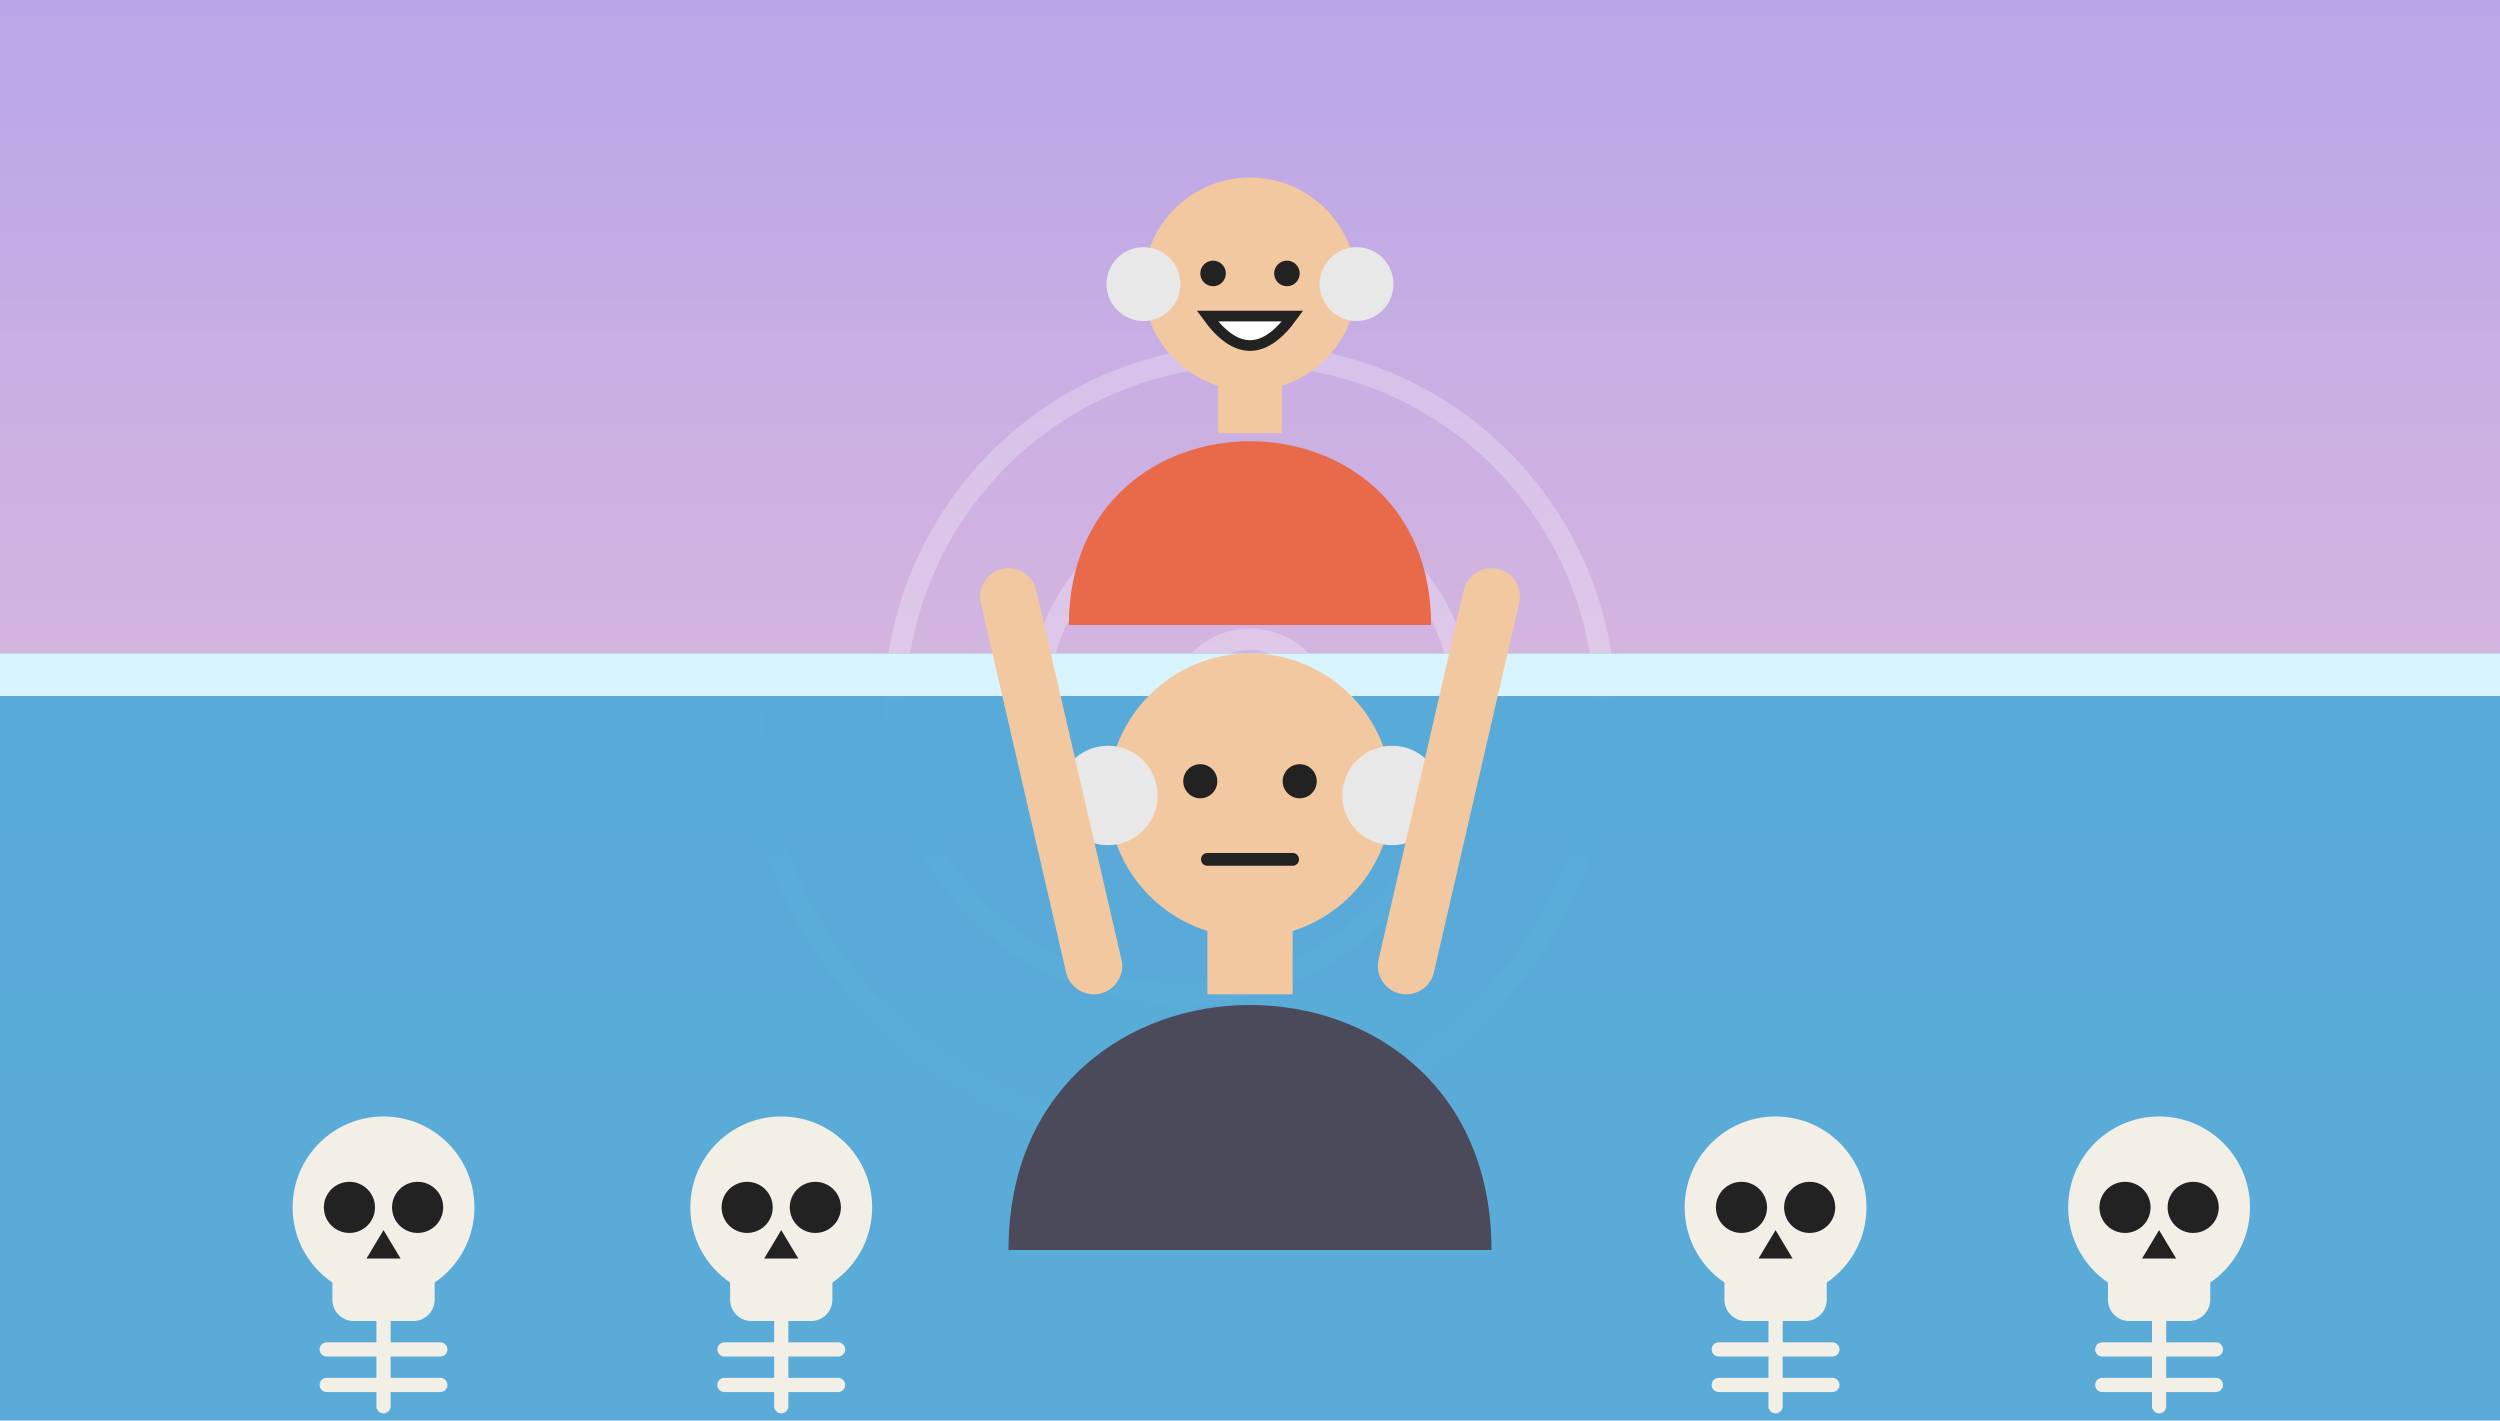
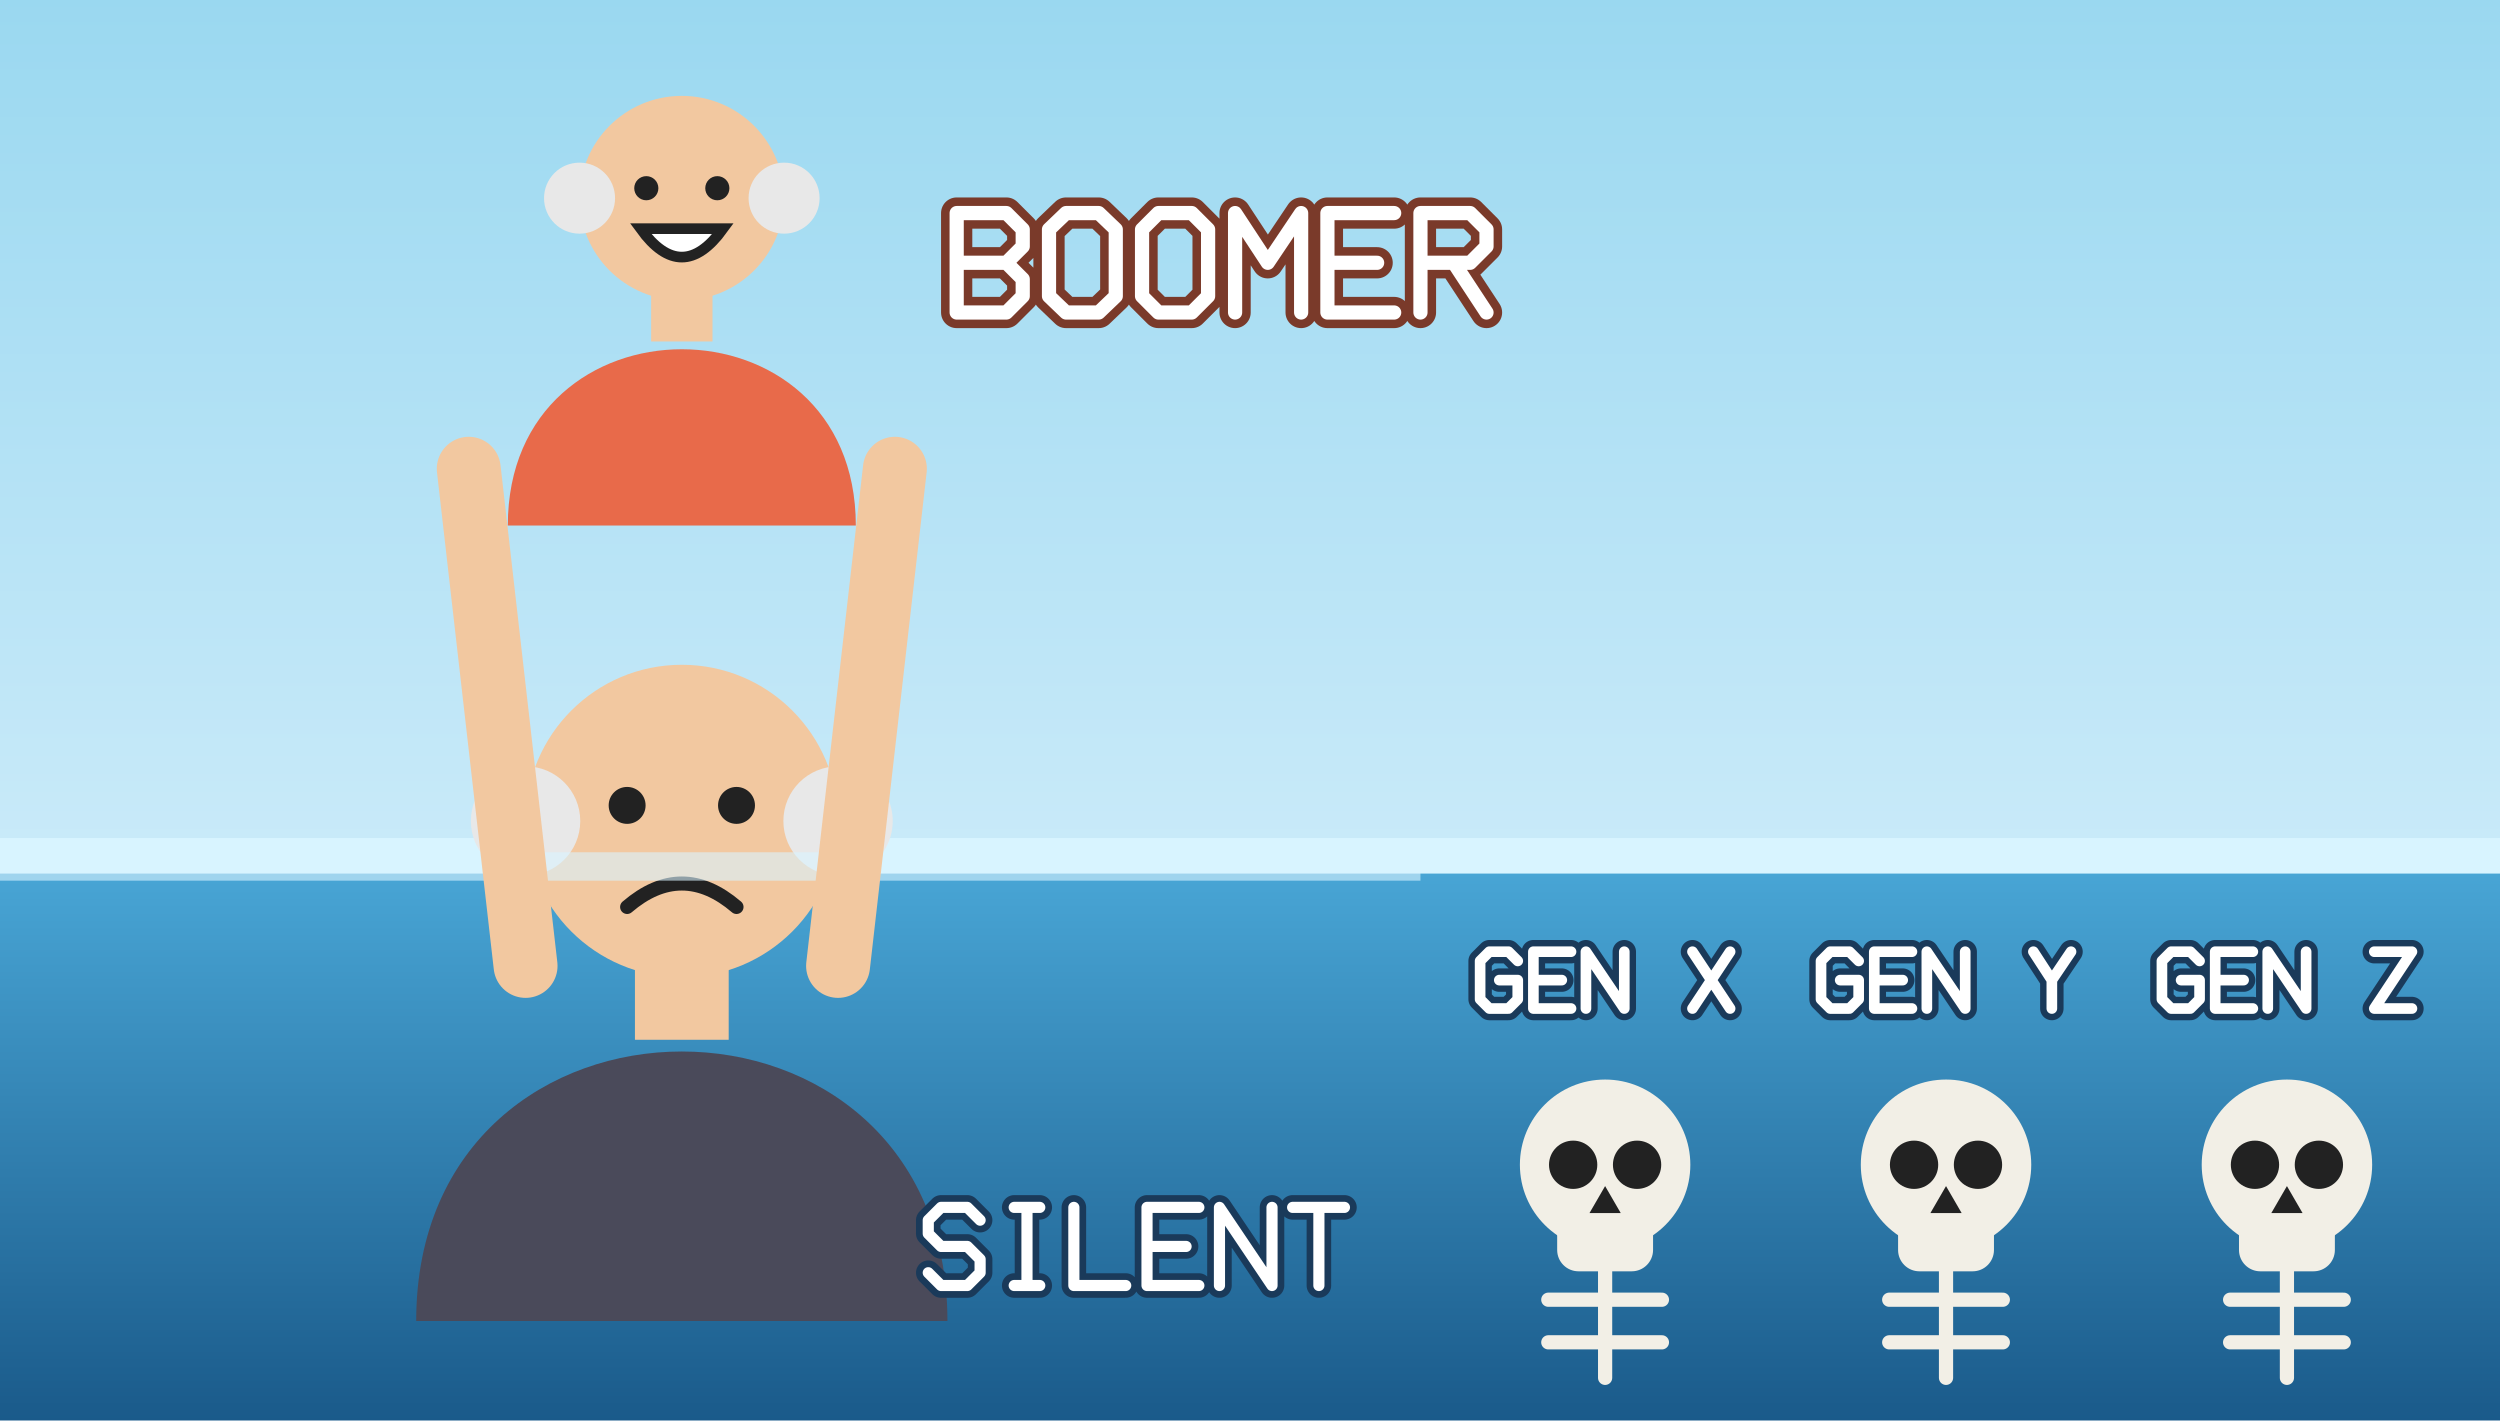
<svg xmlns="http://www.w3.org/2000/svg" viewBox="0 0 352 200" width="352" height="200">
  <defs>
    <linearGradient id="bg" x1="0" y1="0" x2="0" y2="1">
-       <stop offset="0.00" stop-color="#b9a6e8" stop-opacity="1" />
-       <stop offset="1.00" stop-color="#f4c6d6" stop-opacity="1" />
+       <stop offset="0.00" stop-color="#9ad8f0" stop-opacity="1" />
+       <stop offset="1.00" stop-color="#e8f6ff" stop-opacity="1" />
+     </linearGradient>
+     <linearGradient id="water" x1="0" y1="0" x2="0" y2="1">
+       <stop offset="0.00" stop-color="#4aa8d8" stop-opacity="1" />
+       <stop offset="1.00" stop-color="#1a5a8a" stop-opacity="1" />
    </linearGradient>
  </defs>
  <rect x="0" y="0" width="352" height="200" fill="url(#bg)" />
-   <path d="M176 100 m-10 0 a10 10 0 1 1 20 0 a20 20 0 1 1 -40 0 a30 30 0 1 1 60 0 a40 40 0 1 1 -80 0 a50 50 0 1 1 100 0 a60 60 0 1 1 -120 0" fill="none" stroke="#ffffff" stroke-width="3" stroke-linecap="round" stroke-linejoin="round" opacity="0.25" />
-   <rect x="0" y="92" width="352" height="108" fill="#4aa8d8" opacity="0.9" />
-   <rect x="0" y="92" width="352" height="6" fill="#d8f4ff" />
-   <path d="M142.0 176.0 C 142.0 130.0 210.0 130.0 210.0 176.0 Z" fill="#4a4a5a" />
-   <rect x="170.0" y="128.0" width="12.0" height="12.0" fill="#f2c8a0" />
-   <circle cx="176.0" cy="112.0" r="20.0" fill="#f2c8a0" />
-   <circle cx="156.0" cy="112.0" r="7.0" fill="#e8e8e8" />
-   <circle cx="196.0" cy="112.0" r="7.0" fill="#e8e8e8" />
-   <circle cx="169.0" cy="110.0" r="2.4" fill="#222" />
-   <circle cx="183.0" cy="110.0" r="2.4" fill="#222" />
-   <path d="M170.0 121.0 L 182.0 121.0" fill="none" stroke="#222" stroke-width="1.8" stroke-linecap="round" stroke-linejoin="round" />
-   <path d="M154 136 L142 84 M198 136 L210 84" fill="none" stroke="#f2c8a0" stroke-width="8" stroke-linecap="round" stroke-linejoin="round" />
-   <path d="M150.5 88.0 C 150.5 53.5 201.5 53.5 201.5 88.0 Z" fill="#e86a4a" />
-   <rect x="171.5" y="52.0" width="9.0" height="9.0" fill="#f2c8a0" />
-   <circle cx="176.0" cy="40.0" r="15.0" fill="#f2c8a0" />
-   <circle cx="161.0" cy="40.0" r="5.2" fill="#e8e8e8" />
-   <circle cx="191.0" cy="40.0" r="5.2" fill="#e8e8e8" />
-   <circle cx="170.8" cy="38.5" r="1.8" fill="#222" />
-   <circle cx="181.2" cy="38.5" r="1.8" fill="#222" />
-   <path d="M170.0 44.5 L 182.0 44.5 Q 176.0 52.8 170.0 44.5 Z" fill="#fff" stroke="#222" stroke-width="1.5" />
-   <circle cx="54.0" cy="170.0" r="12.8" fill="#f2efe6" />
-   <rect x="46.8" y="176.4" width="14.4" height="9.6" fill="#f2efe6" rx="3" />
-   <circle cx="49.2" cy="170.0" r="3.6" fill="#222" />
-   <circle cx="58.8" cy="170.0" r="3.6" fill="#222" />
-   <polygon points="54.0,173.2 51.6,177.2 56.4,177.2" fill="#222" />
-   <path d="M54 186 L54 198 M46 190 L62 190 M46 195 L62 195" fill="none" stroke="#f2efe6" stroke-width="2" stroke-linecap="round" stroke-linejoin="round" />
-   <circle cx="110.0" cy="170.0" r="12.8" fill="#f2efe6" />
-   <rect x="102.8" y="176.4" width="14.4" height="9.6" fill="#f2efe6" rx="3" />
-   <circle cx="105.2" cy="170.0" r="3.6" fill="#222" />
-   <circle cx="114.8" cy="170.0" r="3.6" fill="#222" />
-   <polygon points="110.0,173.2 107.6,177.2 112.4,177.2" fill="#222" />
-   <path d="M110 186 L110 198 M102 190 L118 190 M102 195 L118 195" fill="none" stroke="#f2efe6" stroke-width="2" stroke-linecap="round" stroke-linejoin="round" />
-   <circle cx="250.0" cy="170.0" r="12.8" fill="#f2efe6" />
-   <rect x="242.8" y="176.4" width="14.4" height="9.6" fill="#f2efe6" rx="3" />
-   <circle cx="245.2" cy="170.0" r="3.6" fill="#222" />
-   <circle cx="254.8" cy="170.0" r="3.6" fill="#222" />
-   <polygon points="250.0,173.2 247.6,177.2 252.4,177.2" fill="#222" />
-   <path d="M250 186 L250 198 M242 190 L258 190 M242 195 L258 195" fill="none" stroke="#f2efe6" stroke-width="2" stroke-linecap="round" stroke-linejoin="round" />
-   <circle cx="304.0" cy="170.0" r="12.8" fill="#f2efe6" />
-   <rect x="296.8" y="176.4" width="14.4" height="9.6" fill="#f2efe6" rx="3" />
-   <circle cx="299.2" cy="170.0" r="3.6" fill="#222" />
-   <circle cx="308.8" cy="170.0" r="3.6" fill="#222" />
-   <polygon points="304.0,173.2 301.6,177.2 306.4,177.2" fill="#222" />
-   <path d="M304 186 L304 198 M296 190 L312 190 M296 195 L312 195" fill="none" stroke="#f2efe6" stroke-width="2" stroke-linecap="round" stroke-linejoin="round" />
+   <rect x="0" y="120" width="352" height="80" fill="url(#water)" />
+   <rect x="0" y="118" width="352" height="5" fill="#d8f4ff" />
+   <path d="M58.6 186.0 C 58.6 135.4 133.4 135.4 133.4 186.0 Z" fill="#4a4a5a" />
+   <rect x="89.4" y="133.2" width="13.2" height="13.2" fill="#f2c8a0" />
+   <circle cx="96.0" cy="115.6" r="22.0" fill="#f2c8a0" />
+   <circle cx="74.0" cy="115.6" r="7.7" fill="#e8e8e8" />
+   <circle cx="118.0" cy="115.6" r="7.7" fill="#e8e8e8" />
+   <circle cx="88.3" cy="113.4" r="2.6" fill="#222" />
+   <circle cx="103.7" cy="113.4" r="2.6" fill="#222" />
+   <path d="M88.3 127.7 Q 96.0 121.1 103.7 127.7" fill="none" stroke="#222" stroke-width="1.98" stroke-linecap="round" stroke-linejoin="round" />
+   <rect x="0" y="120" width="200" height="4" fill="#d8f4ff" opacity="0.6" />
+   <path d="M74 136 L66 66 M118 136 L126 66" fill="none" stroke="#f2c8a0" stroke-width="9" stroke-linecap="round" stroke-linejoin="round" />
+   <path d="M71.5 74.0 C 71.5 40.9 120.5 40.9 120.5 74.0 Z" fill="#e86a4a" />
+   <rect x="91.68" y="39.44" width="8.64" height="8.64" fill="#f2c8a0" />
+   <circle cx="96.0" cy="27.9" r="14.4" fill="#f2c8a0" />
+   <circle cx="81.6" cy="27.9" r="5.0" fill="#e8e8e8" />
+   <circle cx="110.4" cy="27.9" r="5.0" fill="#e8e8e8" />
+   <circle cx="91.0" cy="26.5" r="1.7" fill="#222" />
+   <circle cx="101.0" cy="26.5" r="1.7" fill="#222" />
+   <path d="M90.2 32.2 L 101.8 32.2 Q 96.0 40.2 90.2 32.2 Z" fill="#fff" stroke="#222" stroke-width="1.5" />
+   <path d="M134.7 44.0 L134.7 30.0 L141.7 30.0 L144.0 32.3 L144.0 34.7 L141.7 37.0 L134.7 37.0 M141.7 37.0 L144.0 39.3 L144.0 41.7 L141.7 44.0 L134.7 44.0 M150.1 30.0 L154.7 30.0 L157.1 32.3 L157.1 41.7 L154.7 44.0 L150.1 44.0 L147.7 41.7 L147.7 32.3 L150.1 30.0 M163.1 30.0 L167.8 30.0 L170.1 32.3 L170.1 41.7 L167.8 44.0 L163.1 44.0 L160.8 41.7 L160.8 32.3 L163.1 30.0 M173.9 44.0 L173.9 30.0 L178.5 37.0 L183.2 30.0 L183.2 44.0 M196.3 30.0 L186.9 30.0 L186.9 44.0 L196.3 44.0 M186.9 37.0 L193.9 37.0 M200.0 44.0 L200.0 30.0 L207.0 30.0 L209.3 32.3 L209.3 34.7 L207.0 37.0 L200.0 37.0 M204.7 37.0 L209.3 44.0 " fill="none" stroke="#7a3a2a" stroke-width="4.4" stroke-linecap="round" stroke-linejoin="round" />
+   <path d="M134.7 44.0 L134.7 30.0 L141.7 30.0 L144.0 32.3 L144.0 34.7 L141.7 37.0 L134.7 37.0 M141.7 37.0 L144.0 39.3 L144.0 41.7 L141.7 44.0 L134.7 44.0 M150.1 30.0 L154.7 30.0 L157.1 32.3 L157.1 41.7 L154.7 44.0 L150.1 44.0 L147.7 41.7 L147.7 32.3 L150.1 30.0 M163.1 30.0 L167.8 30.0 L170.1 32.3 L170.1 41.7 L167.8 44.0 L163.1 44.0 L160.8 41.7 L160.8 32.3 L163.1 30.0 M173.9 44.0 L173.9 30.0 L178.5 37.0 L183.2 30.0 L183.2 44.0 M196.3 30.0 L186.9 30.0 L186.9 44.0 L196.3 44.0 M186.9 37.0 L193.9 37.0 M200.0 44.0 L200.0 30.0 L207.0 30.0 L209.3 32.3 L209.3 34.7 L207.0 37.0 L200.0 37.0 M204.7 37.0 L209.3 44.0 " fill="none" stroke="#ffffff" stroke-width="2.0" stroke-linecap="round" stroke-linejoin="round" />
+   <path d="M138.0 171.8 L136.2 170.0 L132.5 170.0 L130.7 171.8 L130.7 173.7 L132.5 175.5 L136.2 175.5 L138.0 177.3 L138.0 179.2 L136.2 181.0 L132.5 181.0 L130.7 179.2 M142.8 170.0 L146.4 170.0 M144.6 170.0 L144.6 181.0 M142.8 181.0 L146.4 181.0 M151.2 170.0 L151.2 181.0 L158.5 181.0 M168.8 170.0 L161.5 170.0 L161.5 181.0 L168.8 181.0 M161.5 175.5 L167.0 175.5 M171.7 181.0 L171.7 170.0 L179.1 181.0 L179.1 170.0 M182.0 170.0 L189.3 170.0 M185.7 170.0 L185.7 181.0 " fill="none" stroke="#1a3a5a" stroke-width="3.457" stroke-linecap="round" stroke-linejoin="round" />
+   <path d="M138.0 171.8 L136.2 170.0 L132.5 170.0 L130.7 171.8 L130.7 173.7 L132.5 175.5 L136.2 175.5 L138.0 177.3 L138.0 179.2 L136.2 181.0 L132.5 181.0 L130.7 179.2 M142.8 170.0 L146.4 170.0 M144.6 170.0 L144.6 181.0 M142.8 181.0 L146.4 181.0 M151.2 170.0 L151.2 181.0 L158.5 181.0 M168.8 170.0 L161.5 170.0 L161.5 181.0 L168.8 181.0 M161.5 175.5 L167.0 175.5 M171.7 181.0 L171.7 170.0 L179.1 181.0 L179.1 170.0 M182.0 170.0 L189.3 170.0 M185.7 170.0 L185.7 181.0 " fill="none" stroke="#ffffff" stroke-width="1.571" stroke-linecap="round" stroke-linejoin="round" />
+   <circle cx="226.0" cy="164.0" r="12.0" fill="#f2efe6" />
+   <rect x="219.25" y="170.0" width="13.5" height="9.0" fill="#f2efe6" rx="3" />
+   <circle cx="221.5" cy="164.0" r="3.4" fill="#222" />
+   <circle cx="230.5" cy="164.0" r="3.4" fill="#222" />
+   <polygon points="226.0,167.0 223.8,170.8 228.2,170.8" fill="#222" />
+   <path d="M226 178 L226 194 M218 183 L234 183 M218 189 L234 189" fill="none" stroke="#f2efe6" stroke-width="2" stroke-linecap="round" stroke-linejoin="round" />
+   <path d="M213.7 135.3 L212.4 134.0 L209.7 134.0 L208.4 135.3 L208.4 140.7 L209.7 142.0 L212.4 142.0 L213.7 140.7 L213.7 138.0 L211.1 138.0 M221.2 134.0 L215.9 134.0 L215.9 142.0 L221.2 142.0 M215.9 138.0 L219.9 138.0 M223.3 142.0 L223.3 134.0 L228.7 142.0 L228.7 134.0 M238.3 134.0 L243.6 142.0 M243.6 134.0 L238.3 142.0 " fill="none" stroke="#1a3a5a" stroke-width="3.3" stroke-linecap="round" stroke-linejoin="round" />
+   <path d="M213.7 135.3 L212.4 134.0 L209.7 134.0 L208.4 135.3 L208.4 140.7 L209.7 142.0 L212.4 142.0 L213.7 140.7 L213.7 138.0 L211.1 138.0 M221.2 134.0 L215.9 134.0 L215.9 142.0 L221.2 142.0 M215.9 138.0 L219.9 138.0 M223.3 142.0 L223.3 134.0 L228.7 142.0 L228.7 134.0 M238.3 134.0 L243.6 142.0 M243.6 134.0 L238.3 142.0 " fill="none" stroke="#ffffff" stroke-width="1.5" stroke-linecap="round" stroke-linejoin="round" />
+   <circle cx="274.0" cy="164.0" r="12.0" fill="#f2efe6" />
+   <rect x="267.25" y="170.0" width="13.5" height="9.0" fill="#f2efe6" rx="3" />
+   <circle cx="269.5" cy="164.0" r="3.4" fill="#222" />
+   <circle cx="278.5" cy="164.0" r="3.4" fill="#222" />
+   <polygon points="274.0,167.0 271.8,170.8 276.2,170.8" fill="#222" />
+   <path d="M274 178 L274 194 M266 183 L282 183 M266 189 L282 189" fill="none" stroke="#f2efe6" stroke-width="2" stroke-linecap="round" stroke-linejoin="round" />
+   <path d="M261.7 135.3 L260.4 134.0 L257.7 134.0 L256.4 135.3 L256.4 140.7 L257.7 142.0 L260.4 142.0 L261.7 140.7 L261.7 138.0 L259.1 138.0 M269.2 134.0 L263.9 134.0 L263.9 142.0 L269.2 142.0 M263.9 138.0 L267.9 138.0 M271.3 142.0 L271.3 134.0 L276.7 142.0 L276.7 134.0 M286.3 134.0 L288.9 138.0 L291.6 134.0 M288.9 138.0 L288.9 142.0 " fill="none" stroke="#1a3a5a" stroke-width="3.3" stroke-linecap="round" stroke-linejoin="round" />
+   <path d="M261.7 135.3 L260.4 134.0 L257.7 134.0 L256.4 135.3 L256.4 140.7 L257.7 142.0 L260.4 142.0 L261.7 140.7 L261.7 138.0 L259.1 138.0 M269.2 134.0 L263.9 134.0 L263.9 142.0 L269.2 142.0 M263.9 138.0 L267.9 138.0 M271.3 142.0 L271.3 134.0 L276.7 142.0 L276.7 134.0 M286.3 134.0 L288.9 138.0 L291.6 134.0 M288.9 138.0 L288.9 142.0 " fill="none" stroke="#ffffff" stroke-width="1.5" stroke-linecap="round" stroke-linejoin="round" />
+   <circle cx="322.0" cy="164.0" r="12.0" fill="#f2efe6" />
+   <rect x="315.25" y="170.0" width="13.5" height="9.0" fill="#f2efe6" rx="3" />
+   <circle cx="317.5" cy="164.0" r="3.4" fill="#222" />
+   <circle cx="326.5" cy="164.0" r="3.4" fill="#222" />
+   <polygon points="322.0,167.0 319.8,170.8 324.2,170.8" fill="#222" />
+   <path d="M322 178 L322 194 M314 183 L330 183 M314 189 L330 189" fill="none" stroke="#f2efe6" stroke-width="2" stroke-linecap="round" stroke-linejoin="round" />
+   <path d="M309.7 135.3 L308.4 134.0 L305.7 134.0 L304.4 135.3 L304.4 140.7 L305.7 142.0 L308.4 142.0 L309.7 140.7 L309.7 138.0 L307.1 138.0 M317.2 134.0 L311.9 134.0 L311.9 142.0 L317.2 142.0 M311.9 138.0 L315.9 138.0 M319.3 142.0 L319.3 134.0 L324.7 142.0 L324.7 134.0 M334.3 134.0 L339.6 134.0 L334.3 142.0 L339.6 142.0 " fill="none" stroke="#1a3a5a" stroke-width="3.3" stroke-linecap="round" stroke-linejoin="round" />
+   <path d="M309.7 135.3 L308.4 134.0 L305.7 134.0 L304.4 135.3 L304.4 140.7 L305.7 142.0 L308.4 142.0 L309.7 140.7 L309.7 138.0 L307.1 138.0 M317.2 134.0 L311.9 134.0 L311.9 142.0 L317.2 142.0 M311.9 138.0 L315.9 138.0 M319.3 142.0 L319.3 134.0 L324.7 142.0 L324.7 134.0 M334.3 134.0 L339.6 134.0 L334.3 142.0 L339.6 142.0 " fill="none" stroke="#ffffff" stroke-width="1.5" stroke-linecap="round" stroke-linejoin="round" />
</svg>
